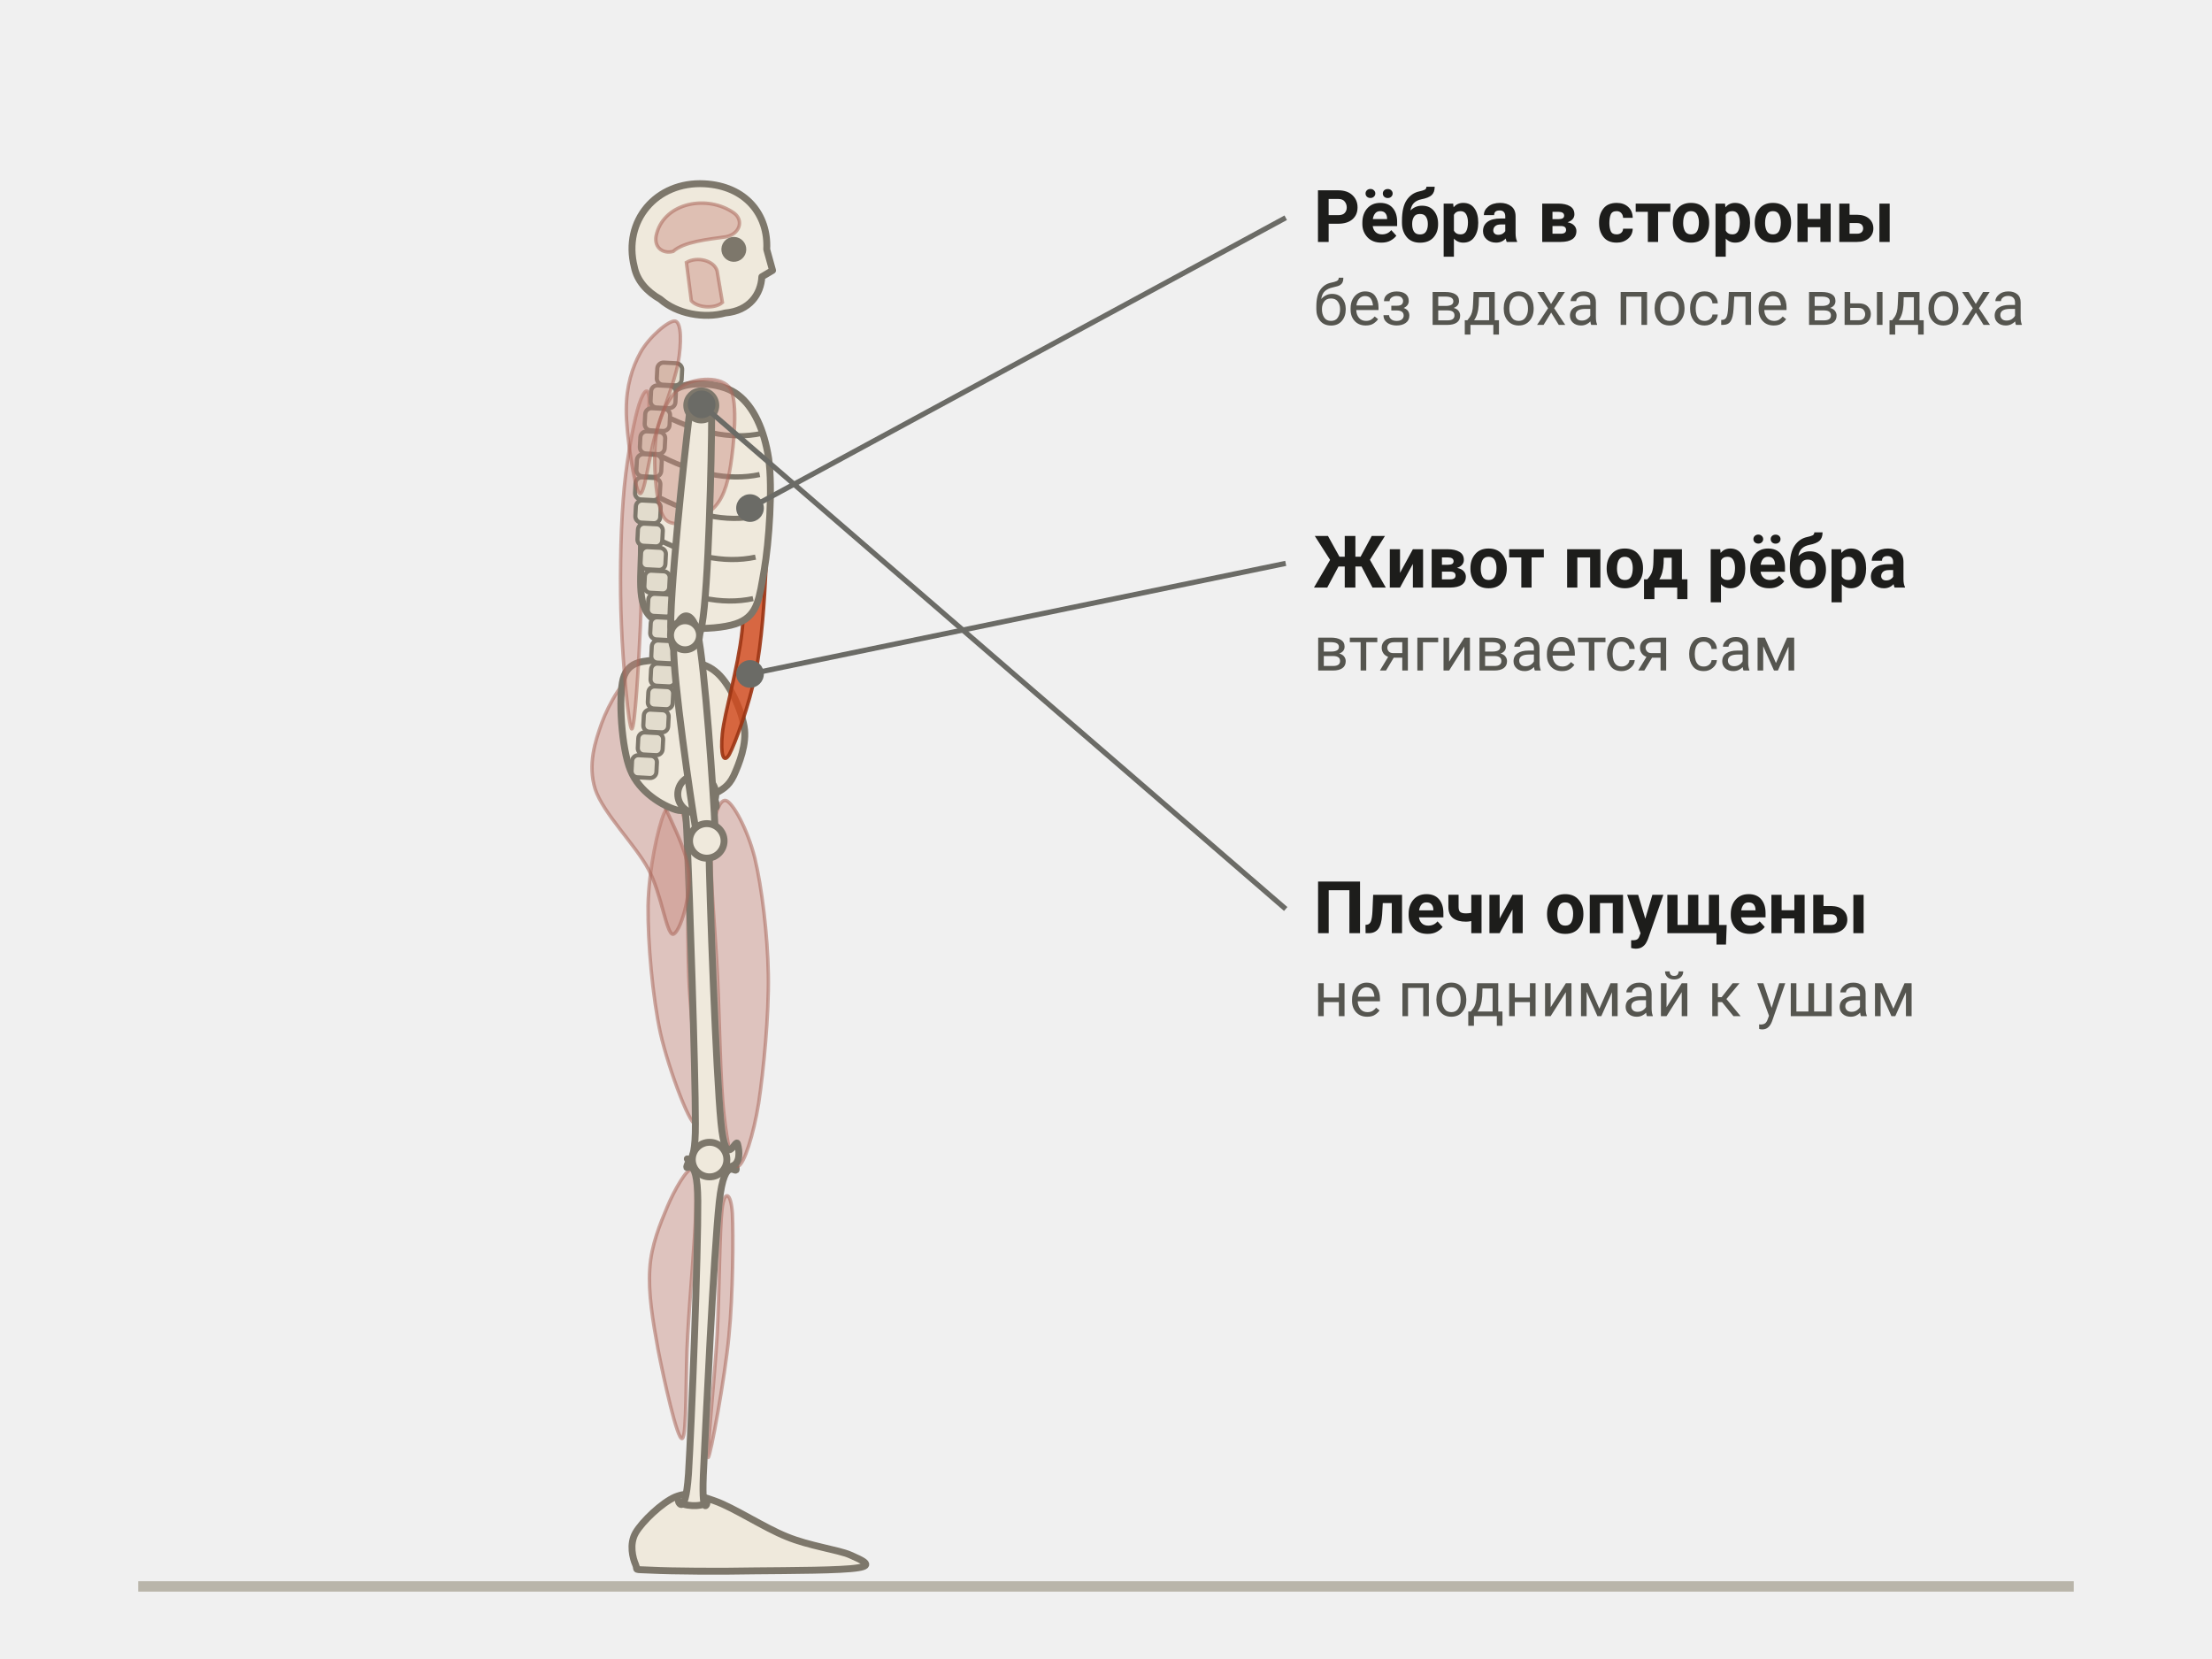
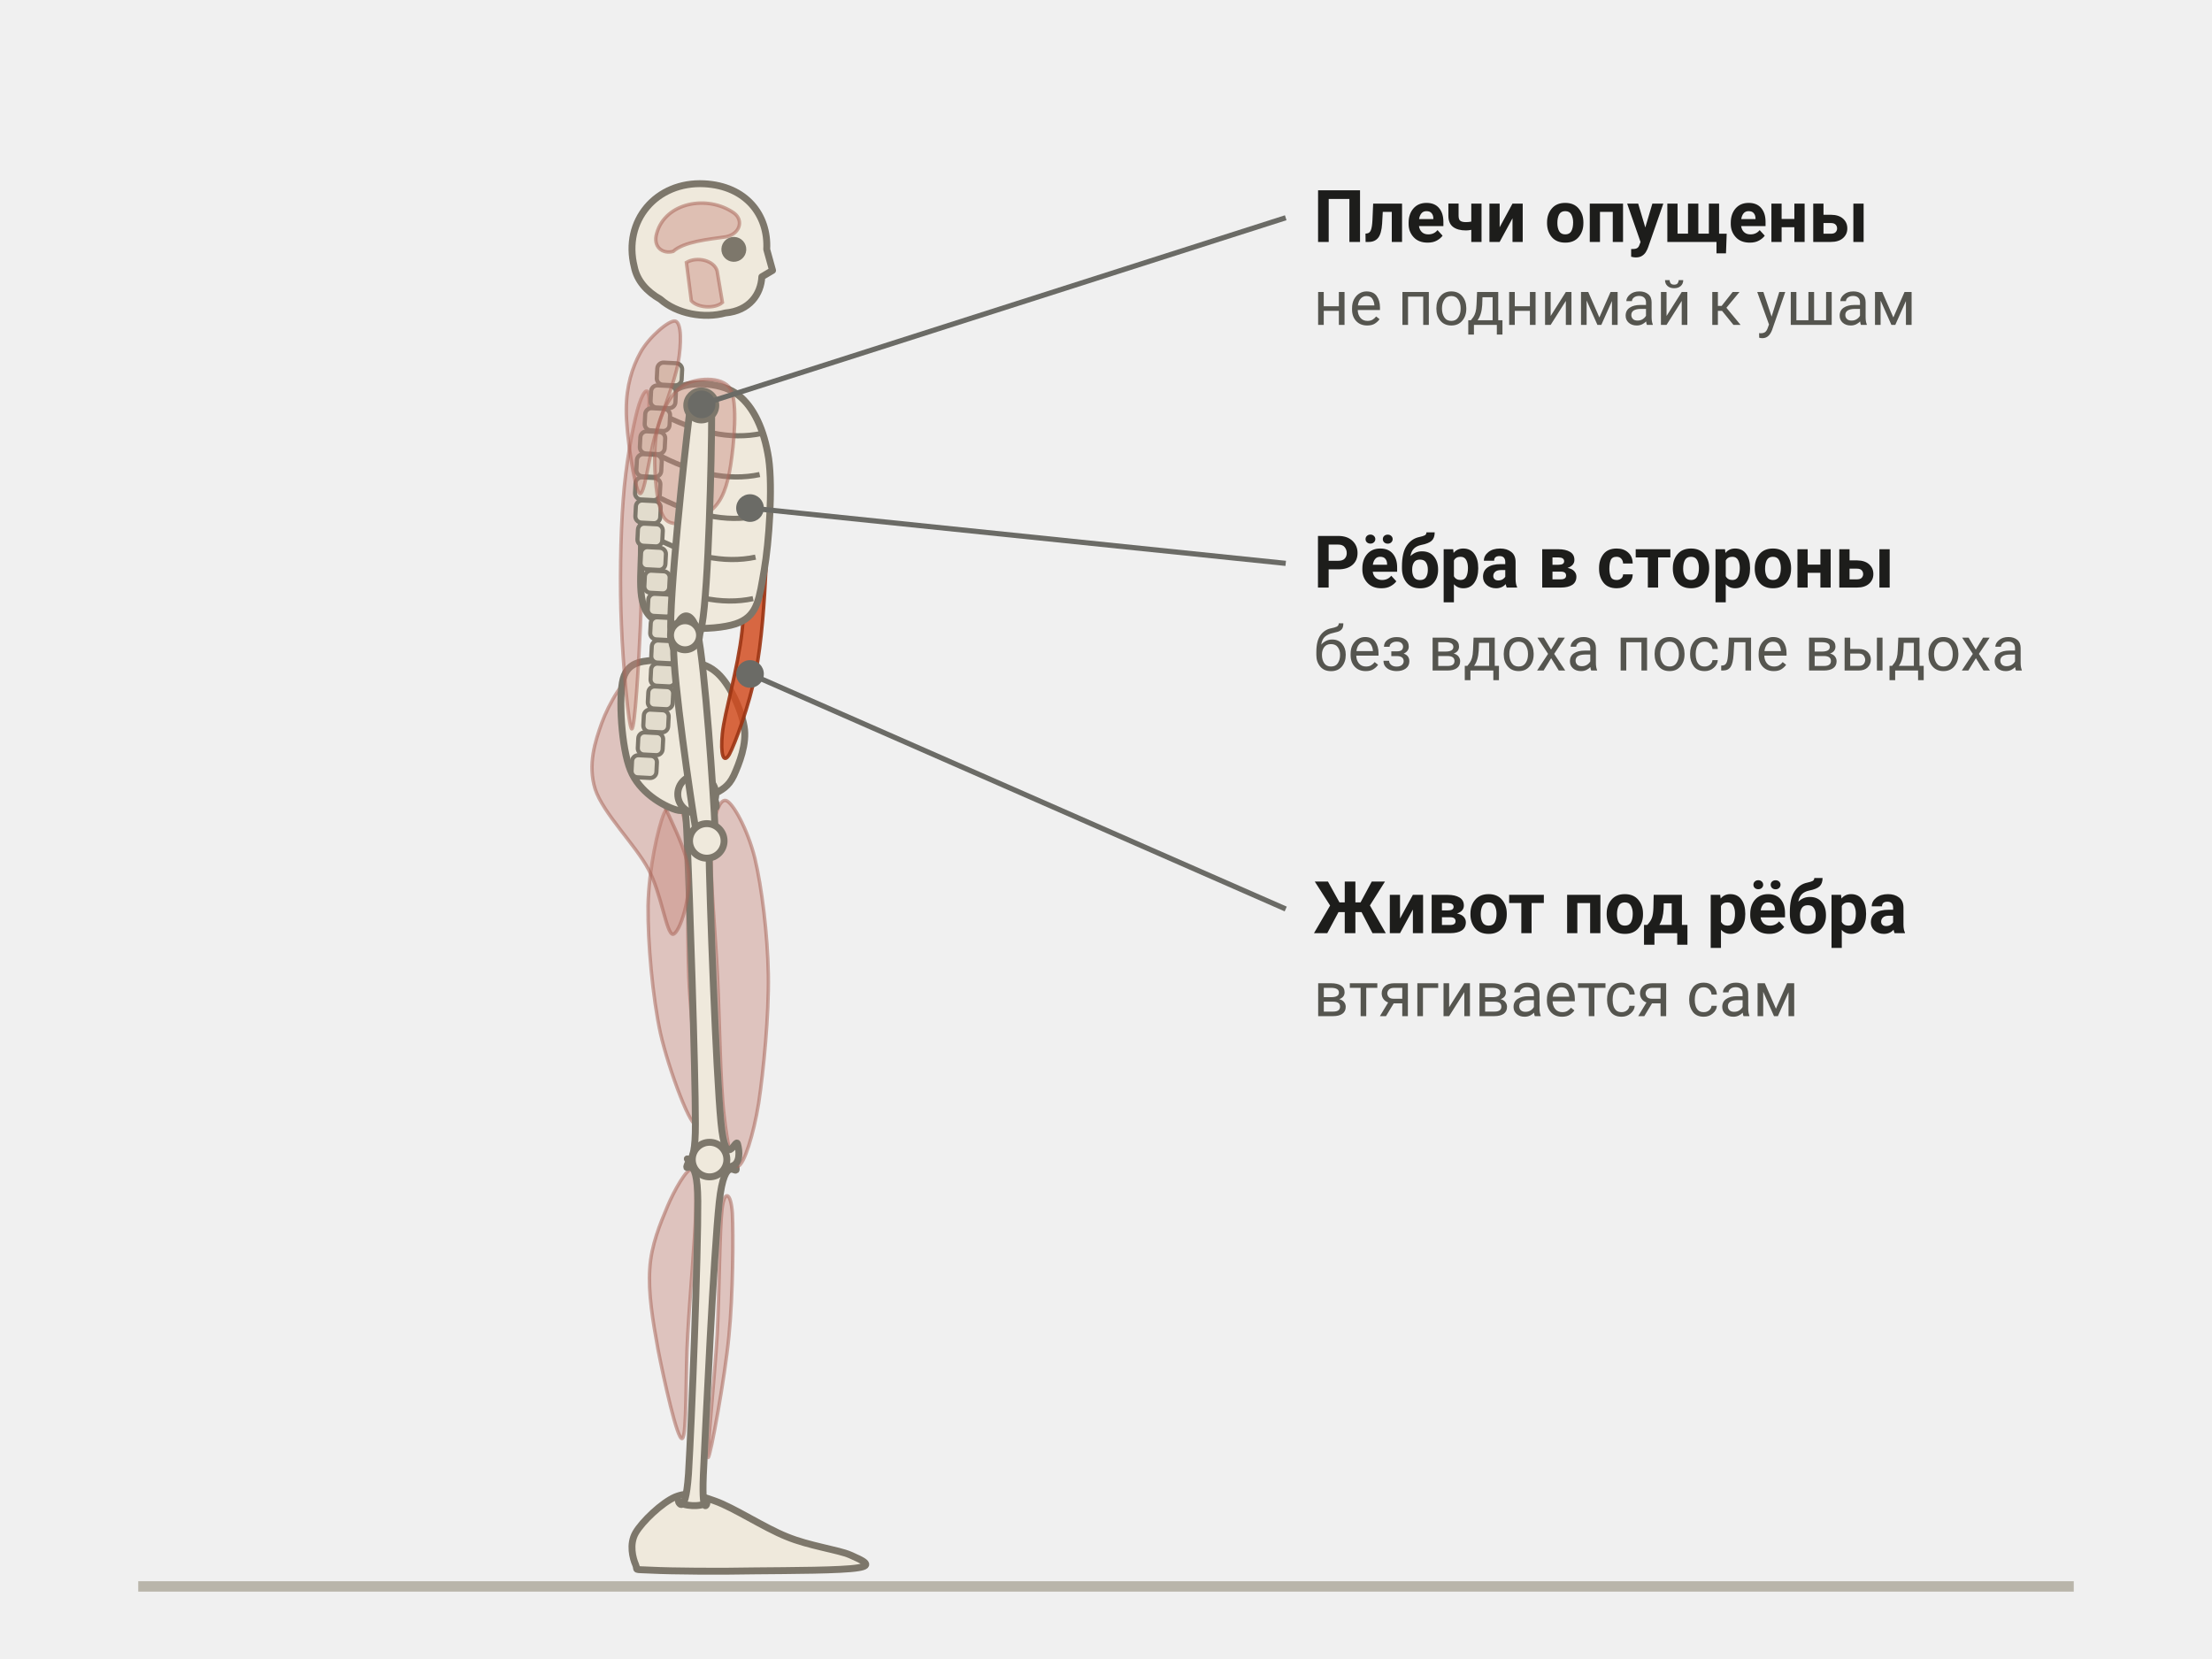
<svg xmlns="http://www.w3.org/2000/svg" viewBox="0 0 640 480" role="img" aria-label="После полного выдоха раскрой рёбра, не впуская воздух, и живот втянется сам.">
  <style>
.bone{fill:#efe9dc;stroke:#7d776b;stroke-width:2;stroke-linejoin:round}
.joint{fill:#efe9dc;stroke:#7d776b;stroke-width:2}
.vert{fill:#e2dccd;stroke:#7d776b;stroke-width:1.2}
.m{fill:#c7867a;fill-opacity:.42;stroke:#a9665a;stroke-opacity:.55;stroke-width:1}
.on{fill:#d2491d;fill-opacity:.82;stroke:#9c3412;stroke-opacity:.9}
.plate{fill:#3a3a37;fill-opacity:.1;stroke:#3a3a37;stroke-width:3}
.bar{fill:#3a3a37}
.ghost{opacity:.18}
.ground{stroke:#b9b5aa;stroke-width:3}
.guide{stroke:#3d7fb8;stroke-width:2.5;stroke-dasharray:8 7;fill:none}
.arrow{stroke:#d2491d;stroke-width:5;fill:none;stroke-linecap:round;marker-end:url(#ah)}
.ahead{fill:#d2491d}
.lead{stroke:#6b6b66;stroke-width:1.5;fill:none}
.t{font:600 21px system-ui,-apple-system,"Segoe UI",Roboto,sans-serif;fill:#1d1d1b}
.s{font:400 18px system-ui,-apple-system,"Segoe UI",Roboto,sans-serif;fill:#55554f}
.ok{fill:#2e8b57}.bad{fill:#c0392b}
.balloon{fill:#3d7fb8;fill-opacity:.25;stroke:#3d7fb8;stroke-width:2}
@media (prefers-color-scheme:dark){
.bone,.joint{fill:#d9d3c4;stroke:#3b3934}.vert{fill:#c9c2b2;stroke:#3b3934}
.plate{fill:#ecebe6;fill-opacity:.12;stroke:#bdbbb3}.bar{fill:#bdbbb3}
.t{fill:#ecebe6}.s{fill:#a9a8a1}.lead{stroke:#9a9993}.ground{stroke:#55534d}
.arrow{stroke:#f0703f}.ahead{fill:#f0703f}.on{fill:#f0703f}
}
</style>
  <defs>
    <marker id="ah" viewBox="0 0 10 10" refX="6" refY="5" markerWidth="4" markerHeight="4" orient="auto">
      <path class="ahead" d="M0 0L10 5L0 10z" />
    </marker>
  </defs>
  <style>
.small{font-size:15px}
.barfill{fill:#d2491d}.track{stroke:#d9d5ca;stroke-width:3}
.card{fill:#f3f1ea;stroke:#e2ded2}.dot{fill:#d2491d}
.okc{fill:#2e8b57}.badc{fill:#c0392b}.mark{stroke:#fff;stroke-width:3.5;fill:none;stroke-linecap:round}
.num{fill:#d2491d}.numt{font:700 18px system-ui,-apple-system,"Segoe UI",Roboto,sans-serif;fill:#fff}
@media (prefers-color-scheme:dark){.barfill,.dot,.num{fill:#f0703f}.track{stroke:#3a3934}.card{fill:#26262a;stroke:#34343a}}
</style>
  <line class="ground" x1="40" y1="459" x2="600" y2="459" />
  <g>
    <path class="bone" d="M183.9 452.7C183.1 450.9 182.0 446.8 183.9 443.5C185.8 440.2 191.6 434.7 195.4 433.1C199.2 431.6 201.5 432.4 206.9 434.3C212.3 436.2 221.1 442.0 227.6 444.6C234.1 447.3 242.6 448.4 246.0 449.9C249.4 451.4 252.9 452.9 248.3 453.6C243.7 454.4 228.4 454.4 218.4 454.5C208.4 454.7 194.2 454.6 188.5 454.3C182.8 454.0 184.7 454.5 183.9 452.7Z" />
    <path class="m" d="M197.4 416.2C196.0 417.0 192.0 398.7 190.4 390.5C188.9 382.3 187.5 374.0 188.0 367.1C188.4 360.2 191.1 353.9 193.1 349.1C195.1 344.3 198.7 338.1 200.1 338.3C201.5 338.5 201.5 342.6 201.3 350.5C201.1 358.5 199.6 374.9 199.0 385.9C198.3 396.8 198.8 415.4 197.4 416.2Z" />
    <path class="m" d="M204.9 421.7C205.5 421.7 209.8 398.3 210.9 386.5C212.1 374.7 212.2 357.2 211.9 351.1C211.5 345.0 209.6 344.0 208.9 349.9C208.2 355.8 208.1 374.4 207.5 386.3C206.8 398.3 204.4 421.6 204.9 421.7Z" />
    <path class="bone" d="M204.2 434.8C205.4 433.5 202.9 441.1 203.5 426.7C204.2 412.2 206.5 362.6 208.1 347.8C209.7 333.1 213.3 340.5 213.0 338.0C212.7 335.4 209.0 332.7 206.6 332.6C204.2 332.4 199.5 334.7 198.8 337.2C198.0 339.7 201.8 332.7 201.9 347.5C202.0 362.4 200.1 411.9 199.2 426.4C198.2 440.9 195.6 433.0 196.4 434.4C197.3 435.8 203.1 436.1 204.2 434.8Z" />
    <path class="m" d="M201.7 325.1C200.3 327.8 193.5 309.5 191.1 299.0C188.8 288.5 187.4 272.6 187.5 262.1C187.7 251.5 190.4 239.4 192.1 235.4C193.9 231.5 197.0 230.5 198.2 238.4C199.4 246.3 198.7 268.4 199.3 282.8C199.9 297.3 203.1 322.4 201.7 325.1Z" />
    <path class="m" d="M213.6 337.4C215.3 336.8 218.0 328.4 219.5 319.2C220.9 309.9 222.5 293.8 222.3 282.0C222.1 270.2 220.4 256.7 218.4 248.3C216.3 239.9 212.0 232.1 210.0 231.6C207.9 231.2 206.2 237.1 205.8 245.5C205.4 254.0 207.0 269.7 207.6 282.5C208.2 295.4 208.4 313.6 209.5 322.7C210.5 331.8 212.0 338.0 213.6 337.4Z" />
    <path class="bone" d="M211.8 337.4C214.2 336.6 214.0 333.1 213.4 331.0C212.9 328.9 210.0 339.3 208.6 324.8C207.2 310.4 205.3 259.8 205.1 244.5C204.9 229.2 207.6 235.6 207.2 232.8C206.9 230.0 204.5 227.9 202.9 227.6C201.3 227.3 198.2 228.5 197.5 231.0C196.8 233.5 198.2 226.9 198.8 242.6C199.5 258.3 201.2 309.6 201.2 325.1C201.3 340.6 197.6 333.7 199.3 335.7C201.1 337.8 209.5 338.2 211.8 337.4Z" />
    <circle class="joint" cx="205.3" cy="335.5" r="5" />
    <path class="m" d="M183.5 196.5C181.3 194.4 176.0 203.9 174.1 209.2C172.2 214.5 170.0 221.2 172.2 228.3C174.5 235.3 183.9 244.5 187.6 251.5C191.4 258.5 192.8 270.3 194.7 270.3C196.6 270.2 200.3 259.1 199.1 251.1C198.0 243.0 190.3 231.0 187.7 221.9C185.1 212.8 185.8 198.6 183.5 196.5Z" />
    <path class="bone" d="M195.6 234.3C191.6 233.1 184.9 229.1 182.4 222.8C179.8 216.5 178.9 201.7 180.3 196.4C181.8 191.0 186.5 191.3 191.0 190.9C195.4 190.6 202.9 190.9 206.9 194.2C211.0 197.4 214.4 205.1 215.3 210.2C216.2 215.2 213.8 221.1 212.3 224.4C210.7 227.7 209.0 228.4 206.2 230.0C203.4 231.7 199.6 235.5 195.6 234.3Z" />
    <circle class="joint" cx="201.6" cy="229.8" r="5.5" />
    <path class="m on" d="M211.0 218.3C212.6 215.4 216.9 203.7 218.6 194.8C220.4 185.9 221.2 173.3 221.6 165.0C221.9 156.6 221.7 147.6 220.8 144.6C219.9 141.5 217.1 140.4 216.1 146.7C215.1 153.1 215.9 171.7 214.7 182.6C213.5 193.5 209.6 206.3 209.0 212.2C208.4 218.2 209.3 221.2 211.0 218.3Z" />
    <path class="m" d="M182.8 210.9C181.9 210.8 180.2 191.8 179.8 180.8C179.3 169.8 179.5 155.2 180.3 144.8C181.0 134.5 183.1 123.6 184.4 118.7C185.7 113.8 187.6 110.9 187.8 115.3C188.0 119.7 186.2 134.2 185.8 145.1C185.4 156.1 185.8 170.1 185.3 181.0C184.8 192.0 183.7 210.9 182.8 210.9Z" />
    <path class="bone rib" d="M188.6 178.8C183.9 175.0 185.7 165.9 185.6 157.1C185.5 148.3 186.4 133.6 188.2 126.1C189.9 118.6 192.0 114.1 196.3 112.2C200.5 110.2 209.3 110.8 213.6 114.3C218.0 117.7 221.1 124.2 222.4 132.7C223.6 141.1 222.5 157.0 221.1 165.0C219.7 172.9 219.3 177.8 213.9 180.1C208.5 182.5 193.3 182.7 188.6 178.8Z" />
    <path class="lead" style="stroke:#7d776b" d="M187.4 166.8Q204.4 176.1 217.9 173.2" />
    <path class="lead" style="stroke:#7d776b" d="M188.0 154.8Q205.0 164.1 218.6 161.2" />
    <path class="lead" style="stroke:#7d776b" d="M188.7 142.9Q205.7 152.2 219.2 149.3" />
    <path class="lead" style="stroke:#7d776b" d="M189.3 131.0Q206.3 140.2 219.8 137.3" />
    <path class="lead" style="stroke:#7d776b" d="M189.9 119.0Q206.9 128.3 220.4 125.4" />
    <rect class="vert" x="182.8" y="218.6" width="7.2" height="6.4" rx="1.8" transform="rotate(3.0 186.4 221.8)" />
    <rect class="vert" x="184.6" y="212.0" width="7.2" height="6.4" rx="1.8" transform="rotate(3.0 188.2 215.2)" />
    <rect class="vert" x="186.2" y="205.4" width="7.2" height="6.4" rx="1.8" transform="rotate(3.0 189.8 208.6)" />
    <rect class="vert" x="187.5" y="198.7" width="7.2" height="6.4" rx="1.8" transform="rotate(3.0 191.1 201.9)" />
    <rect class="vert" x="188.3" y="192.1" width="7.2" height="6.4" rx="1.8" transform="rotate(3.0 191.9 195.3)" />
    <rect class="vert" x="188.5" y="185.4" width="7.2" height="6.4" rx="1.8" transform="rotate(3.0 192.1 188.6)" />
    <rect class="vert" x="188.2" y="178.7" width="7.2" height="6.4" rx="1.8" transform="rotate(3.0 191.8 181.9)" />
    <rect class="vert" x="187.5" y="171.9" width="7.2" height="6.4" rx="1.8" transform="rotate(3.0 191.1 175.1)" />
    <rect class="vert" x="186.5" y="165.2" width="7.2" height="6.4" rx="1.8" transform="rotate(3.0 190.1 168.4)" />
    <rect class="vert" x="185.4" y="158.4" width="7.2" height="6.4" rx="1.8" transform="rotate(3.0 189.0 161.6)" />
    <rect class="vert" x="184.5" y="151.6" width="7.2" height="6.4" rx="1.8" transform="rotate(3.0 188.1 154.8)" />
    <rect class="vert" x="183.9" y="144.9" width="7.2" height="6.4" rx="1.8" transform="rotate(3.0 187.5 148.1)" />
    <rect class="vert" x="183.8" y="138.2" width="7.2" height="6.4" rx="1.8" transform="rotate(3.0 187.4 141.4)" />
    <rect class="vert" x="184.2" y="131.5" width="7.2" height="6.4" rx="1.8" transform="rotate(3.0 187.8 134.7)" />
    <rect class="vert" x="185.2" y="124.9" width="7.2" height="6.4" rx="1.8" transform="rotate(3.0 188.8 128.1)" />
    <rect class="vert" x="186.6" y="118.2" width="7.2" height="6.4" rx="1.8" transform="rotate(3.0 190.2 121.4)" />
    <rect class="vert" x="188.3" y="111.6" width="7.2" height="6.4" rx="1.8" transform="rotate(3.0 191.9 114.8)" />
    <rect class="vert" x="190.1" y="105.0" width="7.2" height="6.4" rx="1.8" transform="rotate(3.0 193.7 108.2)" />
    <path class="m" d="M185.0 142.7C183.6 141.4 181.1 125.3 181.2 118.5C181.2 111.8 182.9 106.3 185.3 102.0C187.6 97.7 193.6 92.5 195.4 92.9C197.2 93.4 197.2 99.4 196.2 105.0C195.2 110.5 191.4 119.9 189.5 126.2C187.7 132.5 186.4 144.0 185.0 142.7Z" />
    <g class="head" transform="matrix(0.999 0.052 -0.052 0.999 201.7 74.1)">
      <path class="bone" d="M-18 4C-22 -9 -13 -21 1 -21C13 -21 20 -13 20 -3L22 3L19 5C19 10 16 15 9 16C3 18 -5 17 -10 13C-14 11 -17 8 -18 4Z" />
      <path class="m" d="M-12 -6C-10 -15 2 -18 10 -13C13 -11 12 -7 8 -6C3 -5 -4 -4 -7 -1C-10 0 -13 -2 -12 -6Z" />
      <path class="m" d="M-3 2C0 0 5 1 6 4L8 13C6 15 1 15 -1 13Z" />
      <circle cx="10.5" cy="-2.5" r="3.6" fill="#7d776b" />
    </g>
    <path class="m" d="M192.3 150.0C189.6 146.5 188.9 132.8 189.8 126.4C190.7 120.0 193.9 113.9 197.5 111.6C201.1 109.3 209.0 108.7 211.3 112.5C213.6 116.4 212.3 128.8 211.4 134.6C210.5 140.4 209.0 145.0 205.8 147.6C202.7 150.2 195.0 153.5 192.3 150.0Z" />
    <path class="bone" d="M194.1 183.5C194.7 193.6 201.1 191.3 203.1 180.8C205.0 170.4 205.9 131.7 205.9 120.8C205.9 110.0 204.1 116.0 203.0 116.0C201.9 115.9 200.9 109.1 199.4 120.4C198.0 131.7 193.5 173.5 194.1 183.5Z" />
    <path class="bone" d="M201.9 183.4C199.9 174.6 195.0 177.7 194.9 187.2C194.8 196.7 199.8 231.3 201.4 240.6C203.0 250.0 203.6 243.4 204.5 243.3C205.4 243.2 207.4 250.0 206.9 240.0C206.5 230.1 203.9 192.3 201.9 183.4Z" />
    <circle class="joint" cx="202.9" cy="117.3" r="4.2" />
    <circle class="joint" cx="198.2" cy="183.8" r="4.2" />
    <circle class="joint" cx="204.5" cy="243.3" r="5" />
  </g>
-   <path class="lead" d="M372 63L217 147" />
+   <path class="lead" d="M372 63L203 117" />
+   <circle cx="203" cy="117" r="4" fill="#6b6b66" />
+   <text class="t" x="380" y="70" text-anchor="start">Плечи опущены</text>
+   <text class="s" x="380" y="94" text-anchor="start">не поднимай к ушам</text>
+   <path class="lead" d="M372 163L217 147" />
  <circle cx="217" cy="147" r="4" fill="#6b6b66" />
-   <text class="t" x="380" y="70" text-anchor="start">Рёбра в стороны</text>
-   <text class="s" x="380" y="94" text-anchor="start">без вдоха после выдоха</text>
-   <path class="lead" d="M372 163L217 195" />
+   <text class="t" x="380" y="170" text-anchor="start">Рёбра в стороны</text>
+   <text class="s" x="380" y="194" text-anchor="start">без вдоха после выдоха</text>
+   <path class="lead" d="M372 263L217 195" />
  <circle cx="217" cy="195" r="4" fill="#6b6b66" />
-   <text class="t" x="380" y="170" text-anchor="start">Живот под рёбра</text>
-   <text class="s" x="380" y="194" text-anchor="start">втягивается сам</text>
-   <path class="lead" d="M372 263L203 117" />
-   <circle cx="203" cy="117" r="4" fill="#6b6b66" />
-   <text class="t" x="380" y="270" text-anchor="start">Плечи опущены</text>
-   <text class="s" x="380" y="294" text-anchor="start">не поднимай к ушам</text>
+   <text class="t" x="380" y="270" text-anchor="start">Живот под рёбра</text>
+   <text class="s" x="380" y="294" text-anchor="start">втягивается сам</text>
</svg>
